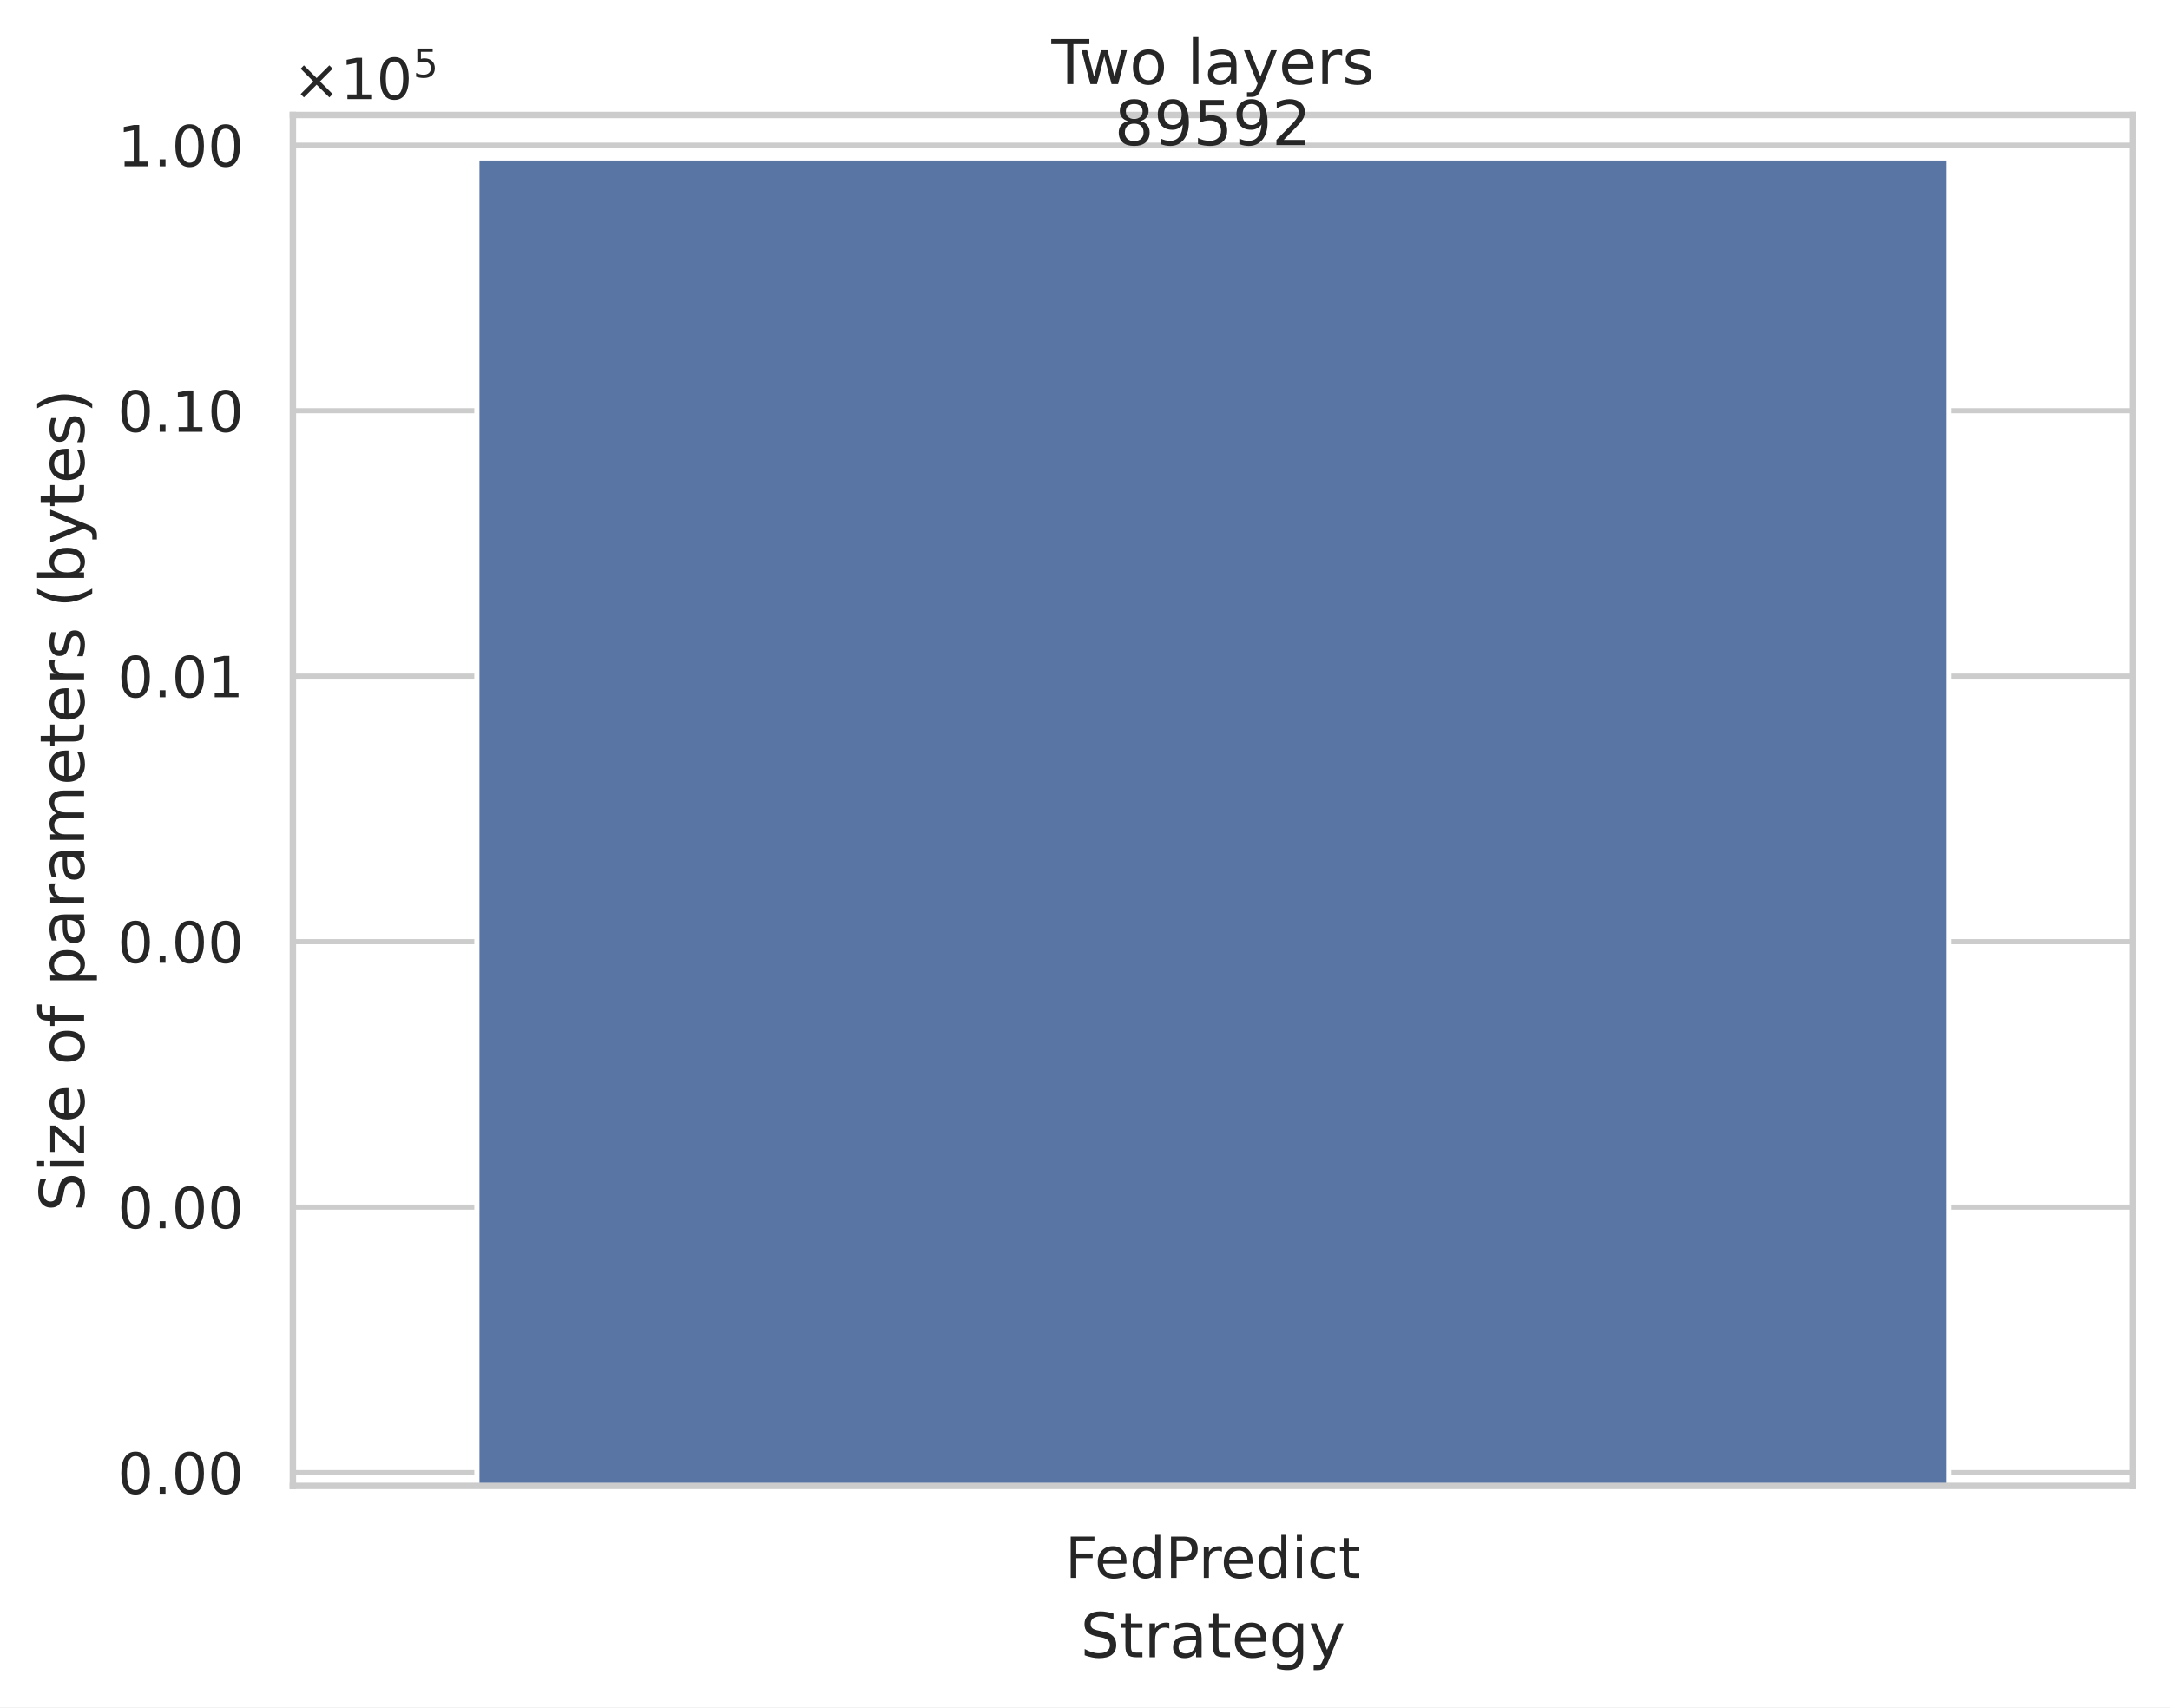
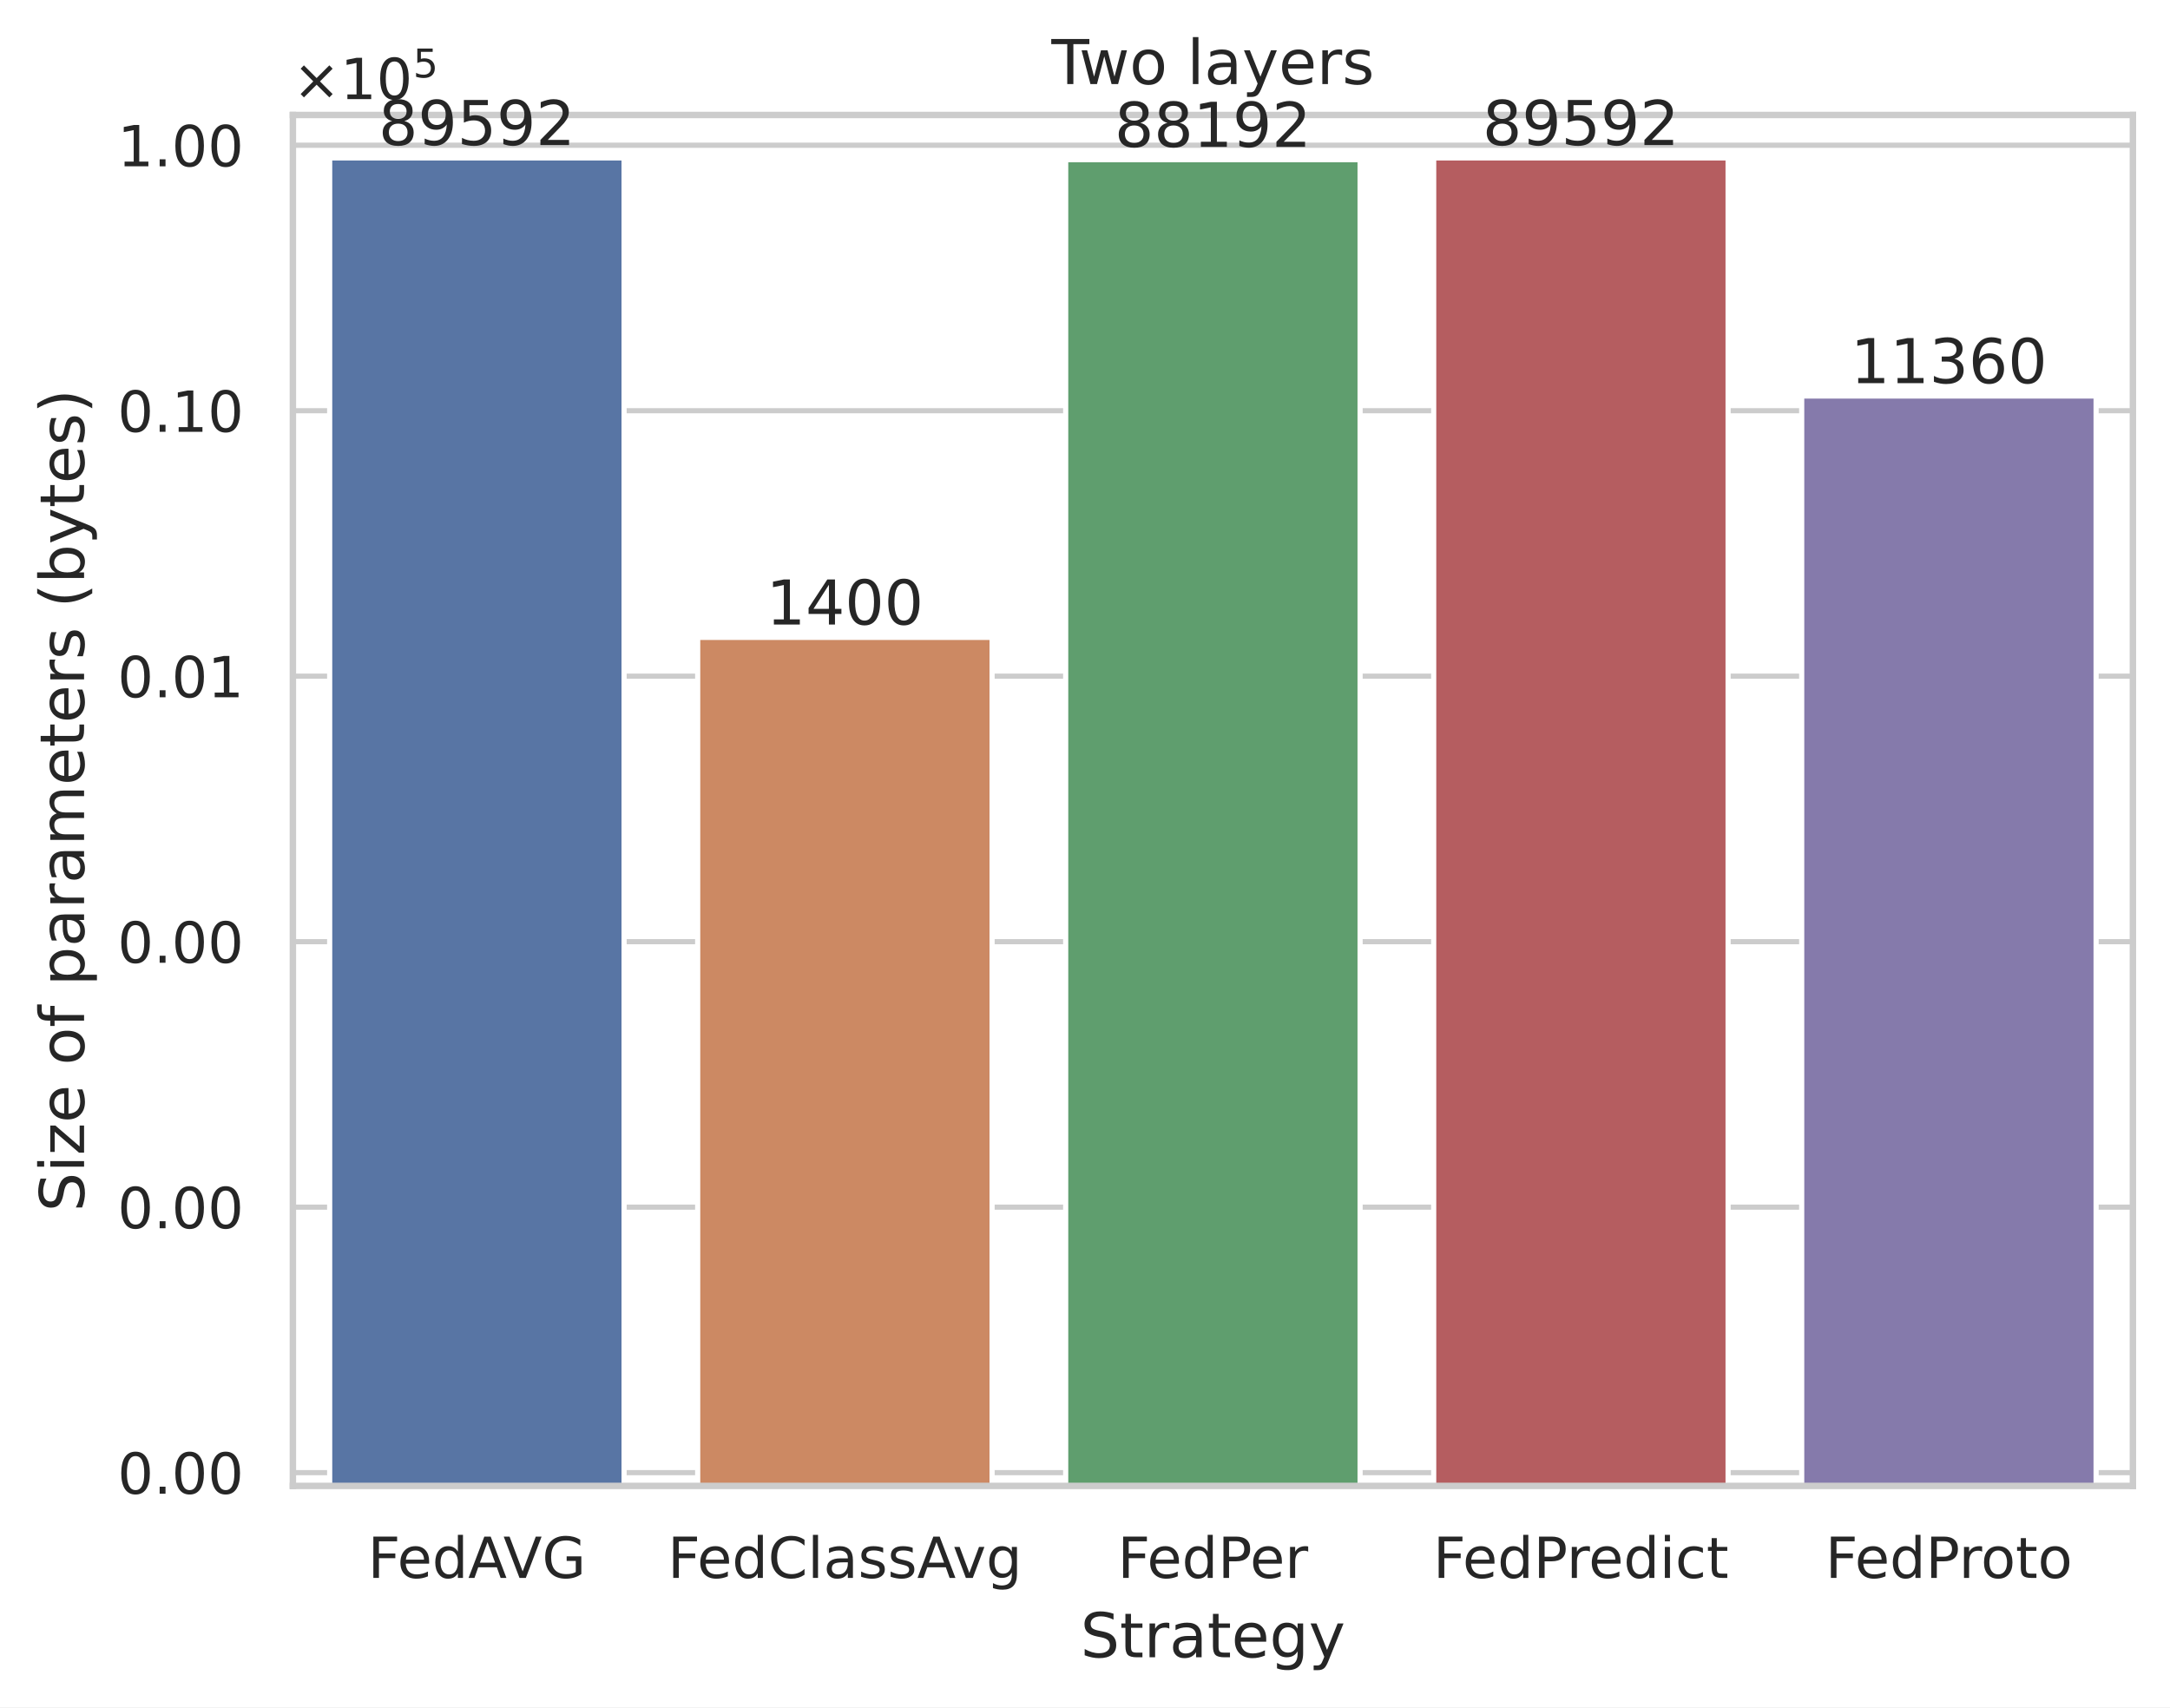
<svg xmlns="http://www.w3.org/2000/svg" xmlns:xlink="http://www.w3.org/1999/xlink" width="421.164pt" height="331.39pt" viewBox="0 0 421.164 331.39" version="1.1">
  <defs>
    <style type="text/css">*{stroke-linejoin: round; stroke-linecap: butt}</style>
  </defs>
  <g id="figure_1">
    <g id="patch_1">
      <path d="M 0 331.39  L 421.164 331.39  L 421.164 0  L 0 0  z " style="fill: #ffffff" />
    </g>
    <g id="axes_1">
      <g id="patch_2">
        <path d="M 56.844 288.43  L 413.964 288.43  L 413.964 22.318  L 56.844 22.318  z " style="fill: #ffffff" />
      </g>
      <g id="matplotlib.axis_1">
        <g id="xtick_1">
          <g id="text_1">
-             <g style="fill: #262626" transform="translate(206.7255 306.2884) scale(0.11 -0.11)">
+             <g style="fill: #262626" transform="translate(71.38333 306.2884) scale(0.11 -0.11)">
              <defs>
                <path id="DejaVuSans-46" d="M 628 4666  L 3309 4666  L 3309 4134  L 1259 4134  L 1259 2759  L 3109 2759  L 3109 2228  L 1259 2228  L 1259 0  L 628 0  L 628 4666  z " transform="scale(0.015625)" />
                <path id="DejaVuSans-65" d="M 3597 1894  L 3597 1613  L 953 1613  Q 991 1019 1311 708  Q 1631 397 2203 397  Q 2534 397 2845 478  Q 3156 559 3463 722  L 3463 178  Q 3153 47 2828 -22  Q 2503 -91 2169 -91  Q 1331 -91 842 396  Q 353 884 353 1716  Q 353 2575 817 3079  Q 1281 3584 2069 3584  Q 2775 3584 3186 3129  Q 3597 2675 3597 1894  z M 3022 2063  Q 3016 2534 2758 2815  Q 2500 3097 2075 3097  Q 1594 3097 1305 2825  Q 1016 2553 972 2059  L 3022 2063  z " transform="scale(0.015625)" />
                <path id="DejaVuSans-64" d="M 2906 2969  L 2906 4863  L 3481 4863  L 3481 0  L 2906 0  L 2906 525  Q 2725 213 2448 61  Q 2172 -91 1784 -91  Q 1150 -91 751 415  Q 353 922 353 1747  Q 353 2572 751 3078  Q 1150 3584 1784 3584  Q 2172 3584 2448 3432  Q 2725 3281 2906 2969  z M 947 1747  Q 947 1113 1208 752  Q 1469 391 1925 391  Q 2381 391 2643 752  Q 2906 1113 2906 1747  Q 2906 2381 2643 2742  Q 2381 3103 1925 3103  Q 1469 3103 1208 2742  Q 947 2381 947 1747  z " transform="scale(0.015625)" />
+                 <path id="DejaVuSans-41" d="M 2188 4044  L 1331 1722  L 3047 1722  L 2188 4044  z M 1831 4666  L 2547 4666  L 4325 0  L 3669 0  L 3244 1197  L 1141 1197  L 716 0  L 50 0  L 1831 4666  z " transform="scale(0.015625)" />
+                 <path id="DejaVuSans-56" d="M 1831 0  L 50 4666  L 709 4666  L 2188 738  L 3669 4666  L 4325 4666  L 2547 0  L 1831 0  z " transform="scale(0.015625)" />
+                 <path id="DejaVuSans-47" d="M 3809 666  L 3809 1919  L 2778 1919  L 2778 2438  L 4434 2438  L 4434 434  Q 4069 175 3628 42  Q 3188 -91 2688 -91  Q 1594 -91 976 548  Q 359 1188 359 2328  Q 359 3472 976 4111  Q 1594 4750 2688 4750  Q 3144 4750 3555 4637  Q 3966 4525 4313 4306  L 4313 3634  Q 3963 3931 3569 4081  Q 3175 4231 2741 4231  Q 1884 4231 1454 3753  Q 1025 3275 1025 2328  Q 1025 1384 1454 906  Q 1884 428 2741 428  Q 3075 428 3337 486  Q 3600 544 3809 666  z " transform="scale(0.015625)" />
+               </defs>
+               <use xlink:href="#DejaVuSans-46" />
+               <use xlink:href="#DejaVuSans-65" x="52.02" />
+               <use xlink:href="#DejaVuSans-64" x="113.543" />
+               <use xlink:href="#DejaVuSans-41" x="177.02" />
+               <use xlink:href="#DejaVuSans-56" x="239.053" />
+               <use xlink:href="#DejaVuSans-47" x="307.461" />
+             </g>
+           </g>
+         </g>
+         <g id="xtick_2">
+           <g id="text_2">
+             <g style="fill: #262626" transform="translate(129.5876 306.2884) scale(0.11 -0.11)">
+               <defs>
+                 <path id="DejaVuSans-43" d="M 4122 4306  L 4122 3641  Q 3803 3938 3442 4084  Q 3081 4231 2675 4231  Q 1875 4231 1450 3742  Q 1025 3253 1025 2328  Q 1025 1406 1450 917  Q 1875 428 2675 428  Q 3081 428 3442 575  Q 3803 722 4122 1019  L 4122 359  Q 3791 134 3420 21  Q 3050 -91 2638 -91  Q 1578 -91 968 557  Q 359 1206 359 2328  Q 359 3453 968 4101  Q 1578 4750 2638 4750  Q 3056 4750 3426 4639  Q 3797 4528 4122 4306  z " transform="scale(0.015625)" />
+                 <path id="DejaVuSans-6c" d="M 603 4863  L 1178 4863  L 1178 0  L 603 0  L 603 4863  z " transform="scale(0.015625)" />
+                 <path id="DejaVuSans-61" d="M 2194 1759  Q 1497 1759 1228 1600  Q 959 1441 959 1056  Q 959 750 1161 570  Q 1363 391 1709 391  Q 2188 391 2477 730  Q 2766 1069 2766 1631  L 2766 1759  L 2194 1759  z M 3341 1997  L 3341 0  L 2766 0  L 2766 531  Q 2569 213 2275 61  Q 1981 -91 1556 -91  Q 1019 -91 701 211  Q 384 513 384 1019  Q 384 1609 779 1909  Q 1175 2209 1959 2209  L 2766 2209  L 2766 2266  Q 2766 2663 2505 2880  Q 2244 3097 1772 3097  Q 1472 3097 1187 3025  Q 903 2953 641 2809  L 641 3341  Q 956 3463 1253 3523  Q 1550 3584 1831 3584  Q 2591 3584 2966 3190  Q 3341 2797 3341 1997  z " transform="scale(0.015625)" />
+                 <path id="DejaVuSans-73" d="M 2834 3397  L 2834 2853  Q 2591 2978 2328 3040  Q 2066 3103 1784 3103  Q 1356 3103 1142 2972  Q 928 2841 928 2578  Q 928 2378 1081 2264  Q 1234 2150 1697 2047  L 1894 2003  Q 2506 1872 2764 1633  Q 3022 1394 3022 966  Q 3022 478 2636 193  Q 2250 -91 1575 -91  Q 1294 -91 989 -36  Q 684 19 347 128  L 347 722  Q 666 556 975 473  Q 1284 391 1588 391  Q 1994 391 2212 530  Q 2431 669 2431 922  Q 2431 1156 2273 1281  Q 2116 1406 1581 1522  L 1381 1569  Q 847 1681 609 1914  Q 372 2147 372 2553  Q 372 3047 722 3315  Q 1072 3584 1716 3584  Q 2034 3584 2315 3537  Q 2597 3491 2834 3397  z " transform="scale(0.015625)" />
+                 <path id="DejaVuSans-76" d="M 191 3500  L 800 3500  L 1894 563  L 2988 3500  L 3597 3500  L 2284 0  L 1503 0  L 191 3500  z " transform="scale(0.015625)" />
+                 <path id="DejaVuSans-67" d="M 2906 1791  Q 2906 2416 2648 2759  Q 2391 3103 1925 3103  Q 1463 3103 1205 2759  Q 947 2416 947 1791  Q 947 1169 1205 825  Q 1463 481 1925 481  Q 2391 481 2648 825  Q 2906 1169 2906 1791  z M 3481 434  Q 3481 -459 3084 -895  Q 2688 -1331 1869 -1331  Q 1566 -1331 1297 -1286  Q 1028 -1241 775 -1147  L 775 -588  Q 1028 -725 1275 -790  Q 1522 -856 1778 -856  Q 2344 -856 2625 -561  Q 2906 -266 2906 331  L 2906 616  Q 2728 306 2450 153  Q 2172 0 1784 0  Q 1141 0 747 490  Q 353 981 353 1791  Q 353 2603 747 3093  Q 1141 3584 1784 3584  Q 2172 3584 2450 3431  Q 2728 3278 2906 2969  L 2906 3500  L 3481 3500  L 3481 434  z " transform="scale(0.015625)" />
+               </defs>
+               <use xlink:href="#DejaVuSans-46" />
+               <use xlink:href="#DejaVuSans-65" x="52.02" />
+               <use xlink:href="#DejaVuSans-64" x="113.543" />
+               <use xlink:href="#DejaVuSans-43" x="177.02" />
+               <use xlink:href="#DejaVuSans-6c" x="246.844" />
+               <use xlink:href="#DejaVuSans-61" x="274.627" />
+               <use xlink:href="#DejaVuSans-73" x="335.906" />
+               <use xlink:href="#DejaVuSans-73" x="388.006" />
+               <use xlink:href="#DejaVuSans-41" x="440.105" />
+               <use xlink:href="#DejaVuSans-76" x="502.639" />
+               <use xlink:href="#DejaVuSans-67" x="561.818" />
+             </g>
+           </g>
+         </g>
+         <g id="xtick_3">
+           <g id="text_3">
+             <g style="fill: #262626" transform="translate(216.9048 306.2884) scale(0.11 -0.11)">
+               <defs>
                <path id="DejaVuSans-50" d="M 1259 4147  L 1259 2394  L 2053 2394  Q 2494 2394 2734 2622  Q 2975 2850 2975 3272  Q 2975 3691 2734 3919  Q 2494 4147 2053 4147  L 1259 4147  z M 628 4666  L 2053 4666  Q 2838 4666 3239 4311  Q 3641 3956 3641 3272  Q 3641 2581 3239 2228  Q 2838 1875 2053 1875  L 1259 1875  L 1259 0  L 628 0  L 628 4666  z " transform="scale(0.015625)" />
                <path id="DejaVuSans-72" d="M 2631 2963  Q 2534 3019 2420 3045  Q 2306 3072 2169 3072  Q 1681 3072 1420 2755  Q 1159 2438 1159 1844  L 1159 0  L 581 0  L 581 3500  L 1159 3500  L 1159 2956  Q 1341 3275 1631 3429  Q 1922 3584 2338 3584  Q 2397 3584 2469 3576  Q 2541 3569 2628 3553  L 2631 2963  z " transform="scale(0.015625)" />
+               </defs>
+               <use xlink:href="#DejaVuSans-46" />
+               <use xlink:href="#DejaVuSans-65" x="52.02" />
+               <use xlink:href="#DejaVuSans-64" x="113.543" />
+               <use xlink:href="#DejaVuSans-50" x="177.02" />
+               <use xlink:href="#DejaVuSans-65" x="233.697" />
+               <use xlink:href="#DejaVuSans-72" x="295.221" />
+             </g>
+           </g>
+         </g>
+         <g id="xtick_4">
+           <g id="text_4">
+             <g style="fill: #262626" transform="translate(278.1495 306.2884) scale(0.11 -0.11)">
+               <defs>
                <path id="DejaVuSans-69" d="M 603 3500  L 1178 3500  L 1178 0  L 603 0  L 603 3500  z M 603 4863  L 1178 4863  L 1178 4134  L 603 4134  L 603 4863  z " transform="scale(0.015625)" />
                <path id="DejaVuSans-63" d="M 3122 3366  L 3122 2828  Q 2878 2963 2633 3030  Q 2388 3097 2138 3097  Q 1578 3097 1268 2742  Q 959 2388 959 1747  Q 959 1106 1268 751  Q 1578 397 2138 397  Q 2388 397 2633 464  Q 2878 531 3122 666  L 3122 134  Q 2881 22 2623 -34  Q 2366 -91 2075 -91  Q 1284 -91 818 406  Q 353 903 353 1747  Q 353 2603 823 3093  Q 1294 3584 2113 3584  Q 2378 3584 2631 3529  Q 2884 3475 3122 3366  z " transform="scale(0.015625)" />
                <path id="DejaVuSans-74" d="M 1172 4494  L 1172 3500  L 2356 3500  L 2356 3053  L 1172 3053  L 1172 1153  Q 1172 725 1289 603  Q 1406 481 1766 481  L 2356 481  L 2356 0  L 1766 0  Q 1100 0 847 248  Q 594 497 594 1153  L 594 3053  L 172 3053  L 172 3500  L 594 3500  L 594 4494  L 1172 4494  z " transform="scale(0.015625)" />
              </defs>
              <use xlink:href="#DejaVuSans-46" />
              <use xlink:href="#DejaVuSans-65" x="52.02" />
              <use xlink:href="#DejaVuSans-64" x="113.543" />
              <use xlink:href="#DejaVuSans-50" x="177.02" />
              <use xlink:href="#DejaVuSans-72" x="235.572" />
              <use xlink:href="#DejaVuSans-65" x="274.436" />
              <use xlink:href="#DejaVuSans-64" x="335.959" />
              <use xlink:href="#DejaVuSans-69" x="399.436" />
              <use xlink:href="#DejaVuSans-63" x="427.219" />
              <use xlink:href="#DejaVuSans-74" x="482.199" />
            </g>
          </g>
        </g>
-         <g id="text_2">
+         <g id="xtick_5">
+           <g id="text_5">
+             <g style="fill: #262626" transform="translate(354.2709 306.2884) scale(0.11 -0.11)">
+               <defs>
+                 <path id="DejaVuSans-6f" d="M 1959 3097  Q 1497 3097 1228 2736  Q 959 2375 959 1747  Q 959 1119 1226 758  Q 1494 397 1959 397  Q 2419 397 2687 759  Q 2956 1122 2956 1747  Q 2956 2369 2687 2733  Q 2419 3097 1959 3097  z M 1959 3584  Q 2709 3584 3137 3096  Q 3566 2609 3566 1747  Q 3566 888 3137 398  Q 2709 -91 1959 -91  Q 1206 -91 779 398  Q 353 888 353 1747  Q 353 2609 779 3096  Q 1206 3584 1959 3584  z " transform="scale(0.015625)" />
+               </defs>
+               <use xlink:href="#DejaVuSans-46" />
+               <use xlink:href="#DejaVuSans-65" x="52.02" />
+               <use xlink:href="#DejaVuSans-64" x="113.543" />
+               <use xlink:href="#DejaVuSans-50" x="177.02" />
+               <use xlink:href="#DejaVuSans-72" x="235.572" />
+               <use xlink:href="#DejaVuSans-6f" x="274.436" />
+               <use xlink:href="#DejaVuSans-74" x="335.617" />
+               <use xlink:href="#DejaVuSans-6f" x="374.826" />
+             </g>
+           </g>
+         </g>
+         <g id="text_6">
          <g style="fill: #262626" transform="translate(209.6947 321.6942) scale(0.12 -0.12)">
            <defs>
              <path id="DejaVuSans-53" d="M 3425 4513  L 3425 3897  Q 3066 4069 2747 4153  Q 2428 4238 2131 4238  Q 1616 4238 1336 4038  Q 1056 3838 1056 3469  Q 1056 3159 1242 3001  Q 1428 2844 1947 2747  L 2328 2669  Q 3034 2534 3370 2195  Q 3706 1856 3706 1288  Q 3706 609 3251 259  Q 2797 -91 1919 -91  Q 1588 -91 1214 -16  Q 841 59 441 206  L 441 856  Q 825 641 1194 531  Q 1563 422 1919 422  Q 2459 422 2753 634  Q 3047 847 3047 1241  Q 3047 1584 2836 1778  Q 2625 1972 2144 2069  L 1759 2144  Q 1053 2284 737 2584  Q 422 2884 422 3419  Q 422 4038 858 4394  Q 1294 4750 2059 4750  Q 2388 4750 2728 4690  Q 3069 4631 3425 4513  z " transform="scale(0.015625)" />
-               <path id="DejaVuSans-61" d="M 2194 1759  Q 1497 1759 1228 1600  Q 959 1441 959 1056  Q 959 750 1161 570  Q 1363 391 1709 391  Q 2188 391 2477 730  Q 2766 1069 2766 1631  L 2766 1759  L 2194 1759  z M 3341 1997  L 3341 0  L 2766 0  L 2766 531  Q 2569 213 2275 61  Q 1981 -91 1556 -91  Q 1019 -91 701 211  Q 384 513 384 1019  Q 384 1609 779 1909  Q 1175 2209 1959 2209  L 2766 2209  L 2766 2266  Q 2766 2663 2505 2880  Q 2244 3097 1772 3097  Q 1472 3097 1187 3025  Q 903 2953 641 2809  L 641 3341  Q 956 3463 1253 3523  Q 1550 3584 1831 3584  Q 2591 3584 2966 3190  Q 3341 2797 3341 1997  z " transform="scale(0.015625)" />
-               <path id="DejaVuSans-67" d="M 2906 1791  Q 2906 2416 2648 2759  Q 2391 3103 1925 3103  Q 1463 3103 1205 2759  Q 947 2416 947 1791  Q 947 1169 1205 825  Q 1463 481 1925 481  Q 2391 481 2648 825  Q 2906 1169 2906 1791  z M 3481 434  Q 3481 -459 3084 -895  Q 2688 -1331 1869 -1331  Q 1566 -1331 1297 -1286  Q 1028 -1241 775 -1147  L 775 -588  Q 1028 -725 1275 -790  Q 1522 -856 1778 -856  Q 2344 -856 2625 -561  Q 2906 -266 2906 331  L 2906 616  Q 2728 306 2450 153  Q 2172 0 1784 0  Q 1141 0 747 490  Q 353 981 353 1791  Q 353 2603 747 3093  Q 1141 3584 1784 3584  Q 2172 3584 2450 3431  Q 2728 3278 2906 2969  L 2906 3500  L 3481 3500  L 3481 434  z " transform="scale(0.015625)" />
              <path id="DejaVuSans-79" d="M 2059 -325  Q 1816 -950 1584 -1140  Q 1353 -1331 966 -1331  L 506 -1331  L 506 -850  L 844 -850  Q 1081 -850 1212 -737  Q 1344 -625 1503 -206  L 1606 56  L 191 3500  L 800 3500  L 1894 763  L 2988 3500  L 3597 3500  L 2059 -325  z " transform="scale(0.015625)" />
            </defs>
            <use xlink:href="#DejaVuSans-53" />
            <use xlink:href="#DejaVuSans-74" x="63.477" />
            <use xlink:href="#DejaVuSans-72" x="102.686" />
            <use xlink:href="#DejaVuSans-61" x="143.799" />
            <use xlink:href="#DejaVuSans-74" x="205.078" />
            <use xlink:href="#DejaVuSans-65" x="244.287" />
            <use xlink:href="#DejaVuSans-67" x="305.811" />
            <use xlink:href="#DejaVuSans-79" x="369.287" />
          </g>
        </g>
      </g>
      <g id="matplotlib.axis_2">
        <g id="ytick_1">
          <g id="line2d_1">
-             <path d="M 56.844 285.853  L 413.964 285.853  " clip-path="url(#p37a1fcccb9)" style="fill: none; stroke: #cccccc; stroke-linecap: round" />
-           </g>
-           <g id="text_3">
+             <path d="M 56.844 285.853  L 413.964 285.853  " clip-path="url(#p92f6204aaf)" style="fill: none; stroke: #cccccc; stroke-linecap: round" />
+           </g>
+           <g id="text_7">
            <g style="fill: #262626" transform="translate(22.81375 290.0326) scale(0.11 -0.11)">
              <defs>
                <path id="DejaVuSans-30" d="M 2034 4250  Q 1547 4250 1301 3770  Q 1056 3291 1056 2328  Q 1056 1369 1301 889  Q 1547 409 2034 409  Q 2525 409 2770 889  Q 3016 1369 3016 2328  Q 3016 3291 2770 3770  Q 2525 4250 2034 4250  z M 2034 4750  Q 2819 4750 3233 4129  Q 3647 3509 3647 2328  Q 3647 1150 3233 529  Q 2819 -91 2034 -91  Q 1250 -91 836 529  Q 422 1150 422 2328  Q 422 3509 836 4129  Q 1250 4750 2034 4750  z " transform="scale(0.015625)" />
                <path id="DejaVuSans-2e" d="M 684 794  L 1344 794  L 1344 0  L 684 0  L 684 794  z " transform="scale(0.015625)" />
              </defs>
              <use xlink:href="#DejaVuSans-30" transform="translate(0 0.78125)" />
              <use xlink:href="#DejaVuSans-2e" transform="translate(63.62305 0.78125)" />
              <use xlink:href="#DejaVuSans-30" transform="translate(95.41016 0.78125)" />
              <use xlink:href="#DejaVuSans-30" transform="translate(159.0332 0.78125)" />
            </g>
          </g>
        </g>
        <g id="ytick_2">
          <g id="line2d_2">
-             <path d="M 56.844 234.321  L 413.964 234.321  " clip-path="url(#p37a1fcccb9)" style="fill: none; stroke: #cccccc; stroke-linecap: round" />
-           </g>
-           <g id="text_4">
+             <path d="M 56.844 234.321  L 413.964 234.321  " clip-path="url(#p92f6204aaf)" style="fill: none; stroke: #cccccc; stroke-linecap: round" />
+           </g>
+           <g id="text_8">
            <g style="fill: #262626" transform="translate(22.81375 238.4999) scale(0.11 -0.11)">
              <use xlink:href="#DejaVuSans-30" transform="translate(0 0.78125)" />
              <use xlink:href="#DejaVuSans-2e" transform="translate(63.62305 0.78125)" />
              <use xlink:href="#DejaVuSans-30" transform="translate(95.41016 0.78125)" />
              <use xlink:href="#DejaVuSans-30" transform="translate(159.0332 0.78125)" />
            </g>
          </g>
        </g>
        <g id="ytick_3">
          <g id="line2d_3">
-             <path d="M 56.844 182.788  L 413.964 182.788  " clip-path="url(#p37a1fcccb9)" style="fill: none; stroke: #cccccc; stroke-linecap: round" />
-           </g>
-           <g id="text_5">
+             <path d="M 56.844 182.788  L 413.964 182.788  " clip-path="url(#p92f6204aaf)" style="fill: none; stroke: #cccccc; stroke-linecap: round" />
+           </g>
+           <g id="text_9">
            <g style="fill: #262626" transform="translate(22.81375 186.9672) scale(0.11 -0.11)">
              <use xlink:href="#DejaVuSans-30" transform="translate(0 0.78125)" />
              <use xlink:href="#DejaVuSans-2e" transform="translate(63.62305 0.78125)" />
              <use xlink:href="#DejaVuSans-30" transform="translate(95.41016 0.78125)" />
              <use xlink:href="#DejaVuSans-30" transform="translate(159.0332 0.78125)" />
            </g>
          </g>
        </g>
        <g id="ytick_4">
          <g id="line2d_4">
-             <path d="M 56.844 131.255  L 413.964 131.255  " clip-path="url(#p37a1fcccb9)" style="fill: none; stroke: #cccccc; stroke-linecap: round" />
-           </g>
-           <g id="text_6">
+             <path d="M 56.844 131.255  L 413.964 131.255  " clip-path="url(#p92f6204aaf)" style="fill: none; stroke: #cccccc; stroke-linecap: round" />
+           </g>
+           <g id="text_10">
            <g style="fill: #262626" transform="translate(22.81375 135.4345) scale(0.11 -0.11)">
              <defs>
                <path id="DejaVuSans-31" d="M 794 531  L 1825 531  L 1825 4091  L 703 3866  L 703 4441  L 1819 4666  L 2450 4666  L 2450 531  L 3481 531  L 3481 0  L 794 0  L 794 531  z " transform="scale(0.015625)" />
              </defs>
              <use xlink:href="#DejaVuSans-30" transform="translate(0 0.78125)" />
              <use xlink:href="#DejaVuSans-2e" transform="translate(63.62305 0.78125)" />
              <use xlink:href="#DejaVuSans-30" transform="translate(95.41016 0.78125)" />
              <use xlink:href="#DejaVuSans-31" transform="translate(159.0332 0.78125)" />
            </g>
          </g>
        </g>
        <g id="ytick_5">
          <g id="line2d_5">
-             <path d="M 56.844 79.723  L 413.964 79.723  " clip-path="url(#p37a1fcccb9)" style="fill: none; stroke: #cccccc; stroke-linecap: round" />
-           </g>
-           <g id="text_7">
+             <path d="M 56.844 79.723  L 413.964 79.723  " clip-path="url(#p92f6204aaf)" style="fill: none; stroke: #cccccc; stroke-linecap: round" />
+           </g>
+           <g id="text_11">
            <g style="fill: #262626" transform="translate(22.81375 83.90179) scale(0.11 -0.11)">
              <use xlink:href="#DejaVuSans-30" transform="translate(0 0.78125)" />
              <use xlink:href="#DejaVuSans-2e" transform="translate(63.62305 0.78125)" />
              <use xlink:href="#DejaVuSans-31" transform="translate(95.41016 0.78125)" />
              <use xlink:href="#DejaVuSans-30" transform="translate(159.0332 0.78125)" />
            </g>
          </g>
        </g>
        <g id="ytick_6">
          <g id="line2d_6">
-             <path d="M 56.844 28.19  L 413.964 28.19  " clip-path="url(#p37a1fcccb9)" style="fill: none; stroke: #cccccc; stroke-linecap: round" />
-           </g>
-           <g id="text_8">
+             <path d="M 56.844 28.19  L 413.964 28.19  " clip-path="url(#p92f6204aaf)" style="fill: none; stroke: #cccccc; stroke-linecap: round" />
+           </g>
+           <g id="text_12">
            <g style="fill: #262626" transform="translate(22.81375 32.36908) scale(0.11 -0.11)">
              <use xlink:href="#DejaVuSans-31" transform="translate(0 0.78125)" />
              <use xlink:href="#DejaVuSans-2e" transform="translate(63.62305 0.78125)" />
              <use xlink:href="#DejaVuSans-30" transform="translate(95.41016 0.78125)" />
              <use xlink:href="#DejaVuSans-30" transform="translate(159.0332 0.78125)" />
            </g>
          </g>
        </g>
        <g id="ytick_7" />
        <g id="ytick_8" />
        <g id="ytick_9" />
        <g id="ytick_10" />
        <g id="ytick_11" />
        <g id="ytick_12" />
        <g id="ytick_13" />
        <g id="ytick_14" />
        <g id="ytick_15" />
        <g id="ytick_16" />
        <g id="ytick_17" />
        <g id="ytick_18" />
        <g id="ytick_19" />
        <g id="ytick_20" />
        <g id="ytick_21" />
        <g id="ytick_22" />
        <g id="ytick_23" />
        <g id="ytick_24" />
        <g id="ytick_25" />
        <g id="ytick_26" />
        <g id="ytick_27" />
        <g id="ytick_28" />
        <g id="ytick_29" />
        <g id="ytick_30" />
        <g id="ytick_31" />
        <g id="ytick_32" />
        <g id="ytick_33" />
        <g id="ytick_34" />
        <g id="ytick_35" />
        <g id="ytick_36" />
        <g id="ytick_37" />
        <g id="ytick_38" />
        <g id="ytick_39" />
        <g id="ytick_40" />
        <g id="ytick_41" />
        <g id="ytick_42" />
        <g id="ytick_43" />
        <g id="ytick_44" />
        <g id="ytick_45" />
        <g id="ytick_46" />
        <g id="ytick_47" />
-         <g id="text_9">
+         <g id="text_13">
          <g style="fill: #262626" transform="translate(16.31812 235.2088) rotate(-90) scale(0.12 -0.12)">
            <defs>
              <path id="DejaVuSans-7a" d="M 353 3500  L 3084 3500  L 3084 2975  L 922 459  L 3084 459  L 3084 0  L 275 0  L 275 525  L 2438 3041  L 353 3041  L 353 3500  z " transform="scale(0.015625)" />
              <path id="DejaVuSans-20" transform="scale(0.015625)" />
-               <path id="DejaVuSans-6f" d="M 1959 3097  Q 1497 3097 1228 2736  Q 959 2375 959 1747  Q 959 1119 1226 758  Q 1494 397 1959 397  Q 2419 397 2687 759  Q 2956 1122 2956 1747  Q 2956 2369 2687 2733  Q 2419 3097 1959 3097  z M 1959 3584  Q 2709 3584 3137 3096  Q 3566 2609 3566 1747  Q 3566 888 3137 398  Q 2709 -91 1959 -91  Q 1206 -91 779 398  Q 353 888 353 1747  Q 353 2609 779 3096  Q 1206 3584 1959 3584  z " transform="scale(0.015625)" />
              <path id="DejaVuSans-66" d="M 2375 4863  L 2375 4384  L 1825 4384  Q 1516 4384 1395 4259  Q 1275 4134 1275 3809  L 1275 3500  L 2222 3500  L 2222 3053  L 1275 3053  L 1275 0  L 697 0  L 697 3053  L 147 3053  L 147 3500  L 697 3500  L 697 3744  Q 697 4328 969 4595  Q 1241 4863 1831 4863  L 2375 4863  z " transform="scale(0.015625)" />
              <path id="DejaVuSans-70" d="M 1159 525  L 1159 -1331  L 581 -1331  L 581 3500  L 1159 3500  L 1159 2969  Q 1341 3281 1617 3432  Q 1894 3584 2278 3584  Q 2916 3584 3314 3078  Q 3713 2572 3713 1747  Q 3713 922 3314 415  Q 2916 -91 2278 -91  Q 1894 -91 1617 61  Q 1341 213 1159 525  z M 3116 1747  Q 3116 2381 2855 2742  Q 2594 3103 2138 3103  Q 1681 3103 1420 2742  Q 1159 2381 1159 1747  Q 1159 1113 1420 752  Q 1681 391 2138 391  Q 2594 391 2855 752  Q 3116 1113 3116 1747  z " transform="scale(0.015625)" />
              <path id="DejaVuSans-6d" d="M 3328 2828  Q 3544 3216 3844 3400  Q 4144 3584 4550 3584  Q 5097 3584 5394 3201  Q 5691 2819 5691 2113  L 5691 0  L 5113 0  L 5113 2094  Q 5113 2597 4934 2840  Q 4756 3084 4391 3084  Q 3944 3084 3684 2787  Q 3425 2491 3425 1978  L 3425 0  L 2847 0  L 2847 2094  Q 2847 2600 2669 2842  Q 2491 3084 2119 3084  Q 1678 3084 1418 2786  Q 1159 2488 1159 1978  L 1159 0  L 581 0  L 581 3500  L 1159 3500  L 1159 2956  Q 1356 3278 1631 3431  Q 1906 3584 2284 3584  Q 2666 3584 2933 3390  Q 3200 3197 3328 2828  z " transform="scale(0.015625)" />
-               <path id="DejaVuSans-73" d="M 2834 3397  L 2834 2853  Q 2591 2978 2328 3040  Q 2066 3103 1784 3103  Q 1356 3103 1142 2972  Q 928 2841 928 2578  Q 928 2378 1081 2264  Q 1234 2150 1697 2047  L 1894 2003  Q 2506 1872 2764 1633  Q 3022 1394 3022 966  Q 3022 478 2636 193  Q 2250 -91 1575 -91  Q 1294 -91 989 -36  Q 684 19 347 128  L 347 722  Q 666 556 975 473  Q 1284 391 1588 391  Q 1994 391 2212 530  Q 2431 669 2431 922  Q 2431 1156 2273 1281  Q 2116 1406 1581 1522  L 1381 1569  Q 847 1681 609 1914  Q 372 2147 372 2553  Q 372 3047 722 3315  Q 1072 3584 1716 3584  Q 2034 3584 2315 3537  Q 2597 3491 2834 3397  z " transform="scale(0.015625)" />
              <path id="DejaVuSans-28" d="M 1984 4856  Q 1566 4138 1362 3434  Q 1159 2731 1159 2009  Q 1159 1288 1364 580  Q 1569 -128 1984 -844  L 1484 -844  Q 1016 -109 783 600  Q 550 1309 550 2009  Q 550 2706 781 3412  Q 1013 4119 1484 4856  L 1984 4856  z " transform="scale(0.015625)" />
              <path id="DejaVuSans-62" d="M 3116 1747  Q 3116 2381 2855 2742  Q 2594 3103 2138 3103  Q 1681 3103 1420 2742  Q 1159 2381 1159 1747  Q 1159 1113 1420 752  Q 1681 391 2138 391  Q 2594 391 2855 752  Q 3116 1113 3116 1747  z M 1159 2969  Q 1341 3281 1617 3432  Q 1894 3584 2278 3584  Q 2916 3584 3314 3078  Q 3713 2572 3713 1747  Q 3713 922 3314 415  Q 2916 -91 2278 -91  Q 1894 -91 1617 61  Q 1341 213 1159 525  L 1159 0  L 581 0  L 581 4863  L 1159 4863  L 1159 2969  z " transform="scale(0.015625)" />
              <path id="DejaVuSans-29" d="M 513 4856  L 1013 4856  Q 1481 4119 1714 3412  Q 1947 2706 1947 2009  Q 1947 1309 1714 600  Q 1481 -109 1013 -844  L 513 -844  Q 928 -128 1133 580  Q 1338 1288 1338 2009  Q 1338 2731 1133 3434  Q 928 4138 513 4856  z " transform="scale(0.015625)" />
            </defs>
            <use xlink:href="#DejaVuSans-53" />
            <use xlink:href="#DejaVuSans-69" x="63.477" />
            <use xlink:href="#DejaVuSans-7a" x="91.26" />
            <use xlink:href="#DejaVuSans-65" x="143.75" />
            <use xlink:href="#DejaVuSans-20" x="205.273" />
            <use xlink:href="#DejaVuSans-6f" x="237.061" />
            <use xlink:href="#DejaVuSans-66" x="298.242" />
            <use xlink:href="#DejaVuSans-20" x="333.447" />
            <use xlink:href="#DejaVuSans-70" x="365.234" />
            <use xlink:href="#DejaVuSans-61" x="428.711" />
            <use xlink:href="#DejaVuSans-72" x="489.99" />
            <use xlink:href="#DejaVuSans-61" x="531.104" />
            <use xlink:href="#DejaVuSans-6d" x="592.383" />
            <use xlink:href="#DejaVuSans-65" x="689.795" />
            <use xlink:href="#DejaVuSans-74" x="751.318" />
            <use xlink:href="#DejaVuSans-65" x="790.527" />
            <use xlink:href="#DejaVuSans-72" x="852.051" />
            <use xlink:href="#DejaVuSans-73" x="893.164" />
            <use xlink:href="#DejaVuSans-20" x="945.264" />
            <use xlink:href="#DejaVuSans-28" x="977.051" />
            <use xlink:href="#DejaVuSans-62" x="1016.064" />
            <use xlink:href="#DejaVuSans-79" x="1079.541" />
            <use xlink:href="#DejaVuSans-74" x="1138.721" />
            <use xlink:href="#DejaVuSans-65" x="1177.93" />
            <use xlink:href="#DejaVuSans-73" x="1239.453" />
            <use xlink:href="#DejaVuSans-29" x="1291.553" />
          </g>
        </g>
-         <g id="text_10">
+         <g id="text_14">
          <g style="fill: #262626" transform="translate(56.84375 19.31812) scale(0.11 -0.11)">
            <defs>
              <path id="DejaVuSans-d7" d="M 4488 3438  L 3059 2003  L 4488 575  L 4116 197  L 2681 1631  L 1247 197  L 878 575  L 2303 2003  L 878 3438  L 1247 3816  L 2681 2381  L 4116 3816  L 4488 3438  z " transform="scale(0.015625)" />
              <path id="DejaVuSans-35" d="M 691 4666  L 3169 4666  L 3169 4134  L 1269 4134  L 1269 2991  Q 1406 3038 1543 3061  Q 1681 3084 1819 3084  Q 2600 3084 3056 2656  Q 3513 2228 3513 1497  Q 3513 744 3044 326  Q 2575 -91 1722 -91  Q 1428 -91 1123 -41  Q 819 9 494 109  L 494 744  Q 775 591 1075 516  Q 1375 441 1709 441  Q 2250 441 2565 725  Q 2881 1009 2881 1497  Q 2881 1984 2565 2268  Q 2250 2553 1709 2553  Q 1456 2553 1204 2497  Q 953 2441 691 2322  L 691 4666  z " transform="scale(0.015625)" />
            </defs>
            <use xlink:href="#DejaVuSans-d7" transform="translate(0 0.684375)" />
            <use xlink:href="#DejaVuSans-31" transform="translate(83.78906 0.684375)" />
            <use xlink:href="#DejaVuSans-30" transform="translate(147.4121 0.684375)" />
            <use xlink:href="#DejaVuSans-35" transform="translate(211.9922 38.96563) scale(0.7)" />
          </g>
        </g>
      </g>
      <g id="patch_3">
-         <path d="M 92.556 51818.564  L 378.252 51818.564  L 378.252 30.65  L 92.556 30.65  z " clip-path="url(#p37a1fcccb9)" style="fill: #5875a4; stroke: #ffffff; stroke-linejoin: miter" />
+         <path d="M 63.986 51818.564  L 121.125 51818.564  L 121.125 30.65  L 63.986 30.65  z " clip-path="url(#p92f6204aaf)" style="fill: #5875a4; stroke: #ffffff; stroke-linejoin: miter" />
+       </g>
+       <g id="patch_4">
+         <path d="M 135.41 51818.564  L 192.549 51818.564  L 192.549 123.725  L 135.41 123.725  z " clip-path="url(#p92f6204aaf)" style="fill: #cc8963; stroke: #ffffff; stroke-linejoin: miter" />
+       </g>
+       <g id="patch_5">
+         <path d="M 206.834 51818.564  L 263.973 51818.564  L 263.973 31.002  L 206.834 31.002  z " clip-path="url(#p92f6204aaf)" style="fill: #5f9e6e; stroke: #ffffff; stroke-linejoin: miter" />
+       </g>
+       <g id="patch_6">
+         <path d="M 278.258 51818.564  L 335.397 51818.564  L 335.397 30.65  L 278.258 30.65  z " clip-path="url(#p92f6204aaf)" style="fill: #b55d60; stroke: #ffffff; stroke-linejoin: miter" />
+       </g>
+       <g id="patch_7">
+         <path d="M 349.682 51818.564  L 406.821 51818.564  L 406.821 76.869  L 349.682 76.869  z " clip-path="url(#p92f6204aaf)" style="fill: #857aab; stroke: #ffffff; stroke-linejoin: miter" />
      </g>
      <g id="line2d_7">
-         <path clip-path="url(#p37a1fcccb9)" style="fill: none; stroke: #424242; stroke-width: 2.7; stroke-linecap: round" />
-       </g>
-       <g id="patch_4">
+         <path clip-path="url(#p92f6204aaf)" style="fill: none; stroke: #424242; stroke-width: 2.7; stroke-linecap: round" />
+       </g>
+       <g id="line2d_8">
+         <path clip-path="url(#p92f6204aaf)" style="fill: none; stroke: #424242; stroke-width: 2.7; stroke-linecap: round" />
+       </g>
+       <g id="line2d_9">
+         <path clip-path="url(#p92f6204aaf)" style="fill: none; stroke: #424242; stroke-width: 2.7; stroke-linecap: round" />
+       </g>
+       <g id="line2d_10">
+         <path clip-path="url(#p92f6204aaf)" style="fill: none; stroke: #424242; stroke-width: 2.7; stroke-linecap: round" />
+       </g>
+       <g id="line2d_11">
+         <path clip-path="url(#p92f6204aaf)" style="fill: none; stroke: #424242; stroke-width: 2.7; stroke-linecap: round" />
+       </g>
+       <g id="patch_8">
        <path d="M 56.844 288.43  L 56.844 22.318  " style="fill: none; stroke: #cccccc; stroke-width: 1.25; stroke-linejoin: miter; stroke-linecap: square" />
      </g>
-       <g id="patch_5">
+       <g id="patch_9">
        <path d="M 413.964 288.43  L 413.964 22.318  " style="fill: none; stroke: #cccccc; stroke-width: 1.25; stroke-linejoin: miter; stroke-linecap: square" />
      </g>
-       <g id="patch_6">
+       <g id="patch_10">
        <path d="M 56.844 288.43  L 413.964 288.43  " style="fill: none; stroke: #cccccc; stroke-width: 1.25; stroke-linejoin: miter; stroke-linecap: square" />
      </g>
-       <g id="patch_7">
+       <g id="patch_11">
        <path d="M 56.844 22.318  L 413.964 22.318  " style="fill: none; stroke: #cccccc; stroke-width: 1.25; stroke-linejoin: miter; stroke-linecap: square" />
      </g>
-       <g id="text_11">
-         <g style="fill: #262626" transform="translate(216.3162 28.15401) scale(0.12 -0.12)">
+       <g id="text_15">
+         <g style="fill: #262626" transform="translate(73.46825 28.15401) scale(0.12 -0.12)">
          <defs>
            <path id="DejaVuSans-38" d="M 2034 2216  Q 1584 2216 1326 1975  Q 1069 1734 1069 1313  Q 1069 891 1326 650  Q 1584 409 2034 409  Q 2484 409 2743 651  Q 3003 894 3003 1313  Q 3003 1734 2745 1975  Q 2488 2216 2034 2216  z M 1403 2484  Q 997 2584 770 2862  Q 544 3141 544 3541  Q 544 4100 942 4425  Q 1341 4750 2034 4750  Q 2731 4750 3128 4425  Q 3525 4100 3525 3541  Q 3525 3141 3298 2862  Q 3072 2584 2669 2484  Q 3125 2378 3379 2068  Q 3634 1759 3634 1313  Q 3634 634 3220 271  Q 2806 -91 2034 -91  Q 1263 -91 848 271  Q 434 634 434 1313  Q 434 1759 690 2068  Q 947 2378 1403 2484  z M 1172 3481  Q 1172 3119 1398 2916  Q 1625 2713 2034 2713  Q 2441 2713 2670 2916  Q 2900 3119 2900 3481  Q 2900 3844 2670 4047  Q 2441 4250 2034 4250  Q 1625 4250 1398 4047  Q 1172 3844 1172 3481  z " transform="scale(0.015625)" />
            <path id="DejaVuSans-39" d="M 703 97  L 703 672  Q 941 559 1184 500  Q 1428 441 1663 441  Q 2288 441 2617 861  Q 2947 1281 2994 2138  Q 2813 1869 2534 1725  Q 2256 1581 1919 1581  Q 1219 1581 811 2004  Q 403 2428 403 3163  Q 403 3881 828 4315  Q 1253 4750 1959 4750  Q 2769 4750 3195 4129  Q 3622 3509 3622 2328  Q 3622 1225 3098 567  Q 2575 -91 1691 -91  Q 1453 -91 1209 -44  Q 966 3 703 97  z M 1959 2075  Q 2384 2075 2632 2365  Q 2881 2656 2881 3163  Q 2881 3666 2632 3958  Q 2384 4250 1959 4250  Q 1534 4250 1286 3958  Q 1038 3666 1038 3163  Q 1038 2656 1286 2365  Q 1534 2075 1959 2075  z " transform="scale(0.015625)" />
            <path id="DejaVuSans-32" d="M 1228 531  L 3431 531  L 3431 0  L 469 0  L 469 531  Q 828 903 1448 1529  Q 2069 2156 2228 2338  Q 2531 2678 2651 2914  Q 2772 3150 2772 3378  Q 2772 3750 2511 3984  Q 2250 4219 1831 4219  Q 1534 4219 1204 4116  Q 875 4013 500 3803  L 500 4441  Q 881 4594 1212 4672  Q 1544 4750 1819 4750  Q 2544 4750 2975 4387  Q 3406 4025 3406 3419  Q 3406 3131 3298 2873  Q 3191 2616 2906 2266  Q 2828 2175 2409 1742  Q 1991 1309 1228 531  z " transform="scale(0.015625)" />
          </defs>
          <use xlink:href="#DejaVuSans-38" />
          <use xlink:href="#DejaVuSans-39" x="63.623" />
          <use xlink:href="#DejaVuSans-35" x="127.246" />
          <use xlink:href="#DejaVuSans-39" x="190.869" />
          <use xlink:href="#DejaVuSans-32" x="254.492" />
        </g>
      </g>
-       <g id="text_12">
+       <g id="text_16">
+         <g style="fill: #262626" transform="translate(148.7098 121.2294) scale(0.12 -0.12)">
+           <defs>
+             <path id="DejaVuSans-34" d="M 2419 4116  L 825 1625  L 2419 1625  L 2419 4116  z M 2253 4666  L 3047 4666  L 3047 1625  L 3713 1625  L 3713 1100  L 3047 1100  L 3047 0  L 2419 0  L 2419 1100  L 313 1100  L 313 1709  L 2253 4666  z " transform="scale(0.015625)" />
+           </defs>
+           <use xlink:href="#DejaVuSans-31" />
+           <use xlink:href="#DejaVuSans-34" x="63.623" />
+           <use xlink:href="#DejaVuSans-30" x="127.246" />
+           <use xlink:href="#DejaVuSans-30" x="190.869" />
+         </g>
+       </g>
+       <g id="text_17">
+         <g style="fill: #262626" transform="translate(216.3162 28.50649) scale(0.12 -0.12)">
+           <use xlink:href="#DejaVuSans-38" />
+           <use xlink:href="#DejaVuSans-38" x="63.623" />
+           <use xlink:href="#DejaVuSans-31" x="127.246" />
+           <use xlink:href="#DejaVuSans-39" x="190.869" />
+           <use xlink:href="#DejaVuSans-32" x="254.492" />
+         </g>
+       </g>
+       <g id="text_18">
+         <g style="fill: #262626" transform="translate(287.7403 28.15401) scale(0.12 -0.12)">
+           <use xlink:href="#DejaVuSans-38" />
+           <use xlink:href="#DejaVuSans-39" x="63.623" />
+           <use xlink:href="#DejaVuSans-35" x="127.246" />
+           <use xlink:href="#DejaVuSans-39" x="190.869" />
+           <use xlink:href="#DejaVuSans-32" x="254.492" />
+         </g>
+       </g>
+       <g id="text_19">
+         <g style="fill: #262626" transform="translate(359.1642 74.37323) scale(0.12 -0.12)">
+           <defs>
+             <path id="DejaVuSans-33" d="M 2597 2516  Q 3050 2419 3304 2112  Q 3559 1806 3559 1356  Q 3559 666 3084 287  Q 2609 -91 1734 -91  Q 1441 -91 1130 -33  Q 819 25 488 141  L 488 750  Q 750 597 1062 519  Q 1375 441 1716 441  Q 2309 441 2620 675  Q 2931 909 2931 1356  Q 2931 1769 2642 2001  Q 2353 2234 1838 2234  L 1294 2234  L 1294 2753  L 1863 2753  Q 2328 2753 2575 2939  Q 2822 3125 2822 3475  Q 2822 3834 2567 4026  Q 2313 4219 1838 4219  Q 1578 4219 1281 4162  Q 984 4106 628 3988  L 628 4550  Q 988 4650 1302 4700  Q 1616 4750 1894 4750  Q 2613 4750 3031 4423  Q 3450 4097 3450 3541  Q 3450 3153 3228 2886  Q 3006 2619 2597 2516  z " transform="scale(0.015625)" />
+             <path id="DejaVuSans-36" d="M 2113 2584  Q 1688 2584 1439 2293  Q 1191 2003 1191 1497  Q 1191 994 1439 701  Q 1688 409 2113 409  Q 2538 409 2786 701  Q 3034 994 3034 1497  Q 3034 2003 2786 2293  Q 2538 2584 2113 2584  z M 3366 4563  L 3366 3988  Q 3128 4100 2886 4159  Q 2644 4219 2406 4219  Q 1781 4219 1451 3797  Q 1122 3375 1075 2522  Q 1259 2794 1537 2939  Q 1816 3084 2150 3084  Q 2853 3084 3261 2657  Q 3669 2231 3669 1497  Q 3669 778 3244 343  Q 2819 -91 2113 -91  Q 1303 -91 875 529  Q 447 1150 447 2328  Q 447 3434 972 4092  Q 1497 4750 2381 4750  Q 2619 4750 2861 4703  Q 3103 4656 3366 4563  z " transform="scale(0.015625)" />
+           </defs>
+           <use xlink:href="#DejaVuSans-31" />
+           <use xlink:href="#DejaVuSans-31" x="63.623" />
+           <use xlink:href="#DejaVuSans-33" x="127.246" />
+           <use xlink:href="#DejaVuSans-36" x="190.869" />
+           <use xlink:href="#DejaVuSans-30" x="254.492" />
+         </g>
+       </g>
+       <g id="text_20">
        <g style="fill: #262626" transform="translate(204.065 16.31812) scale(0.12 -0.12)">
          <defs>
            <path id="DejaVuSans-54" d="M -19 4666  L 3928 4666  L 3928 4134  L 2272 4134  L 2272 0  L 1638 0  L 1638 4134  L -19 4134  L -19 4666  z " transform="scale(0.015625)" />
            <path id="DejaVuSans-77" d="M 269 3500  L 844 3500  L 1563 769  L 2278 3500  L 2956 3500  L 3675 769  L 4391 3500  L 4966 3500  L 4050 0  L 3372 0  L 2619 2869  L 1863 0  L 1184 0  L 269 3500  z " transform="scale(0.015625)" />
-             <path id="DejaVuSans-6c" d="M 603 4863  L 1178 4863  L 1178 0  L 603 0  L 603 4863  z " transform="scale(0.015625)" />
          </defs>
          <use xlink:href="#DejaVuSans-54" />
          <use xlink:href="#DejaVuSans-77" x="44.584" />
          <use xlink:href="#DejaVuSans-6f" x="126.371" />
          <use xlink:href="#DejaVuSans-20" x="187.553" />
          <use xlink:href="#DejaVuSans-6c" x="219.34" />
          <use xlink:href="#DejaVuSans-61" x="247.123" />
          <use xlink:href="#DejaVuSans-79" x="308.402" />
          <use xlink:href="#DejaVuSans-65" x="367.582" />
          <use xlink:href="#DejaVuSans-72" x="429.105" />
          <use xlink:href="#DejaVuSans-73" x="470.219" />
        </g>
      </g>
    </g>
  </g>
  <defs>
-     <clipPath id="p37a1fcccb9">
+     <clipPath id="p92f6204aaf">
      <rect x="56.844" y="22.318" width="357.12" height="266.112" />
    </clipPath>
  </defs>
</svg>
